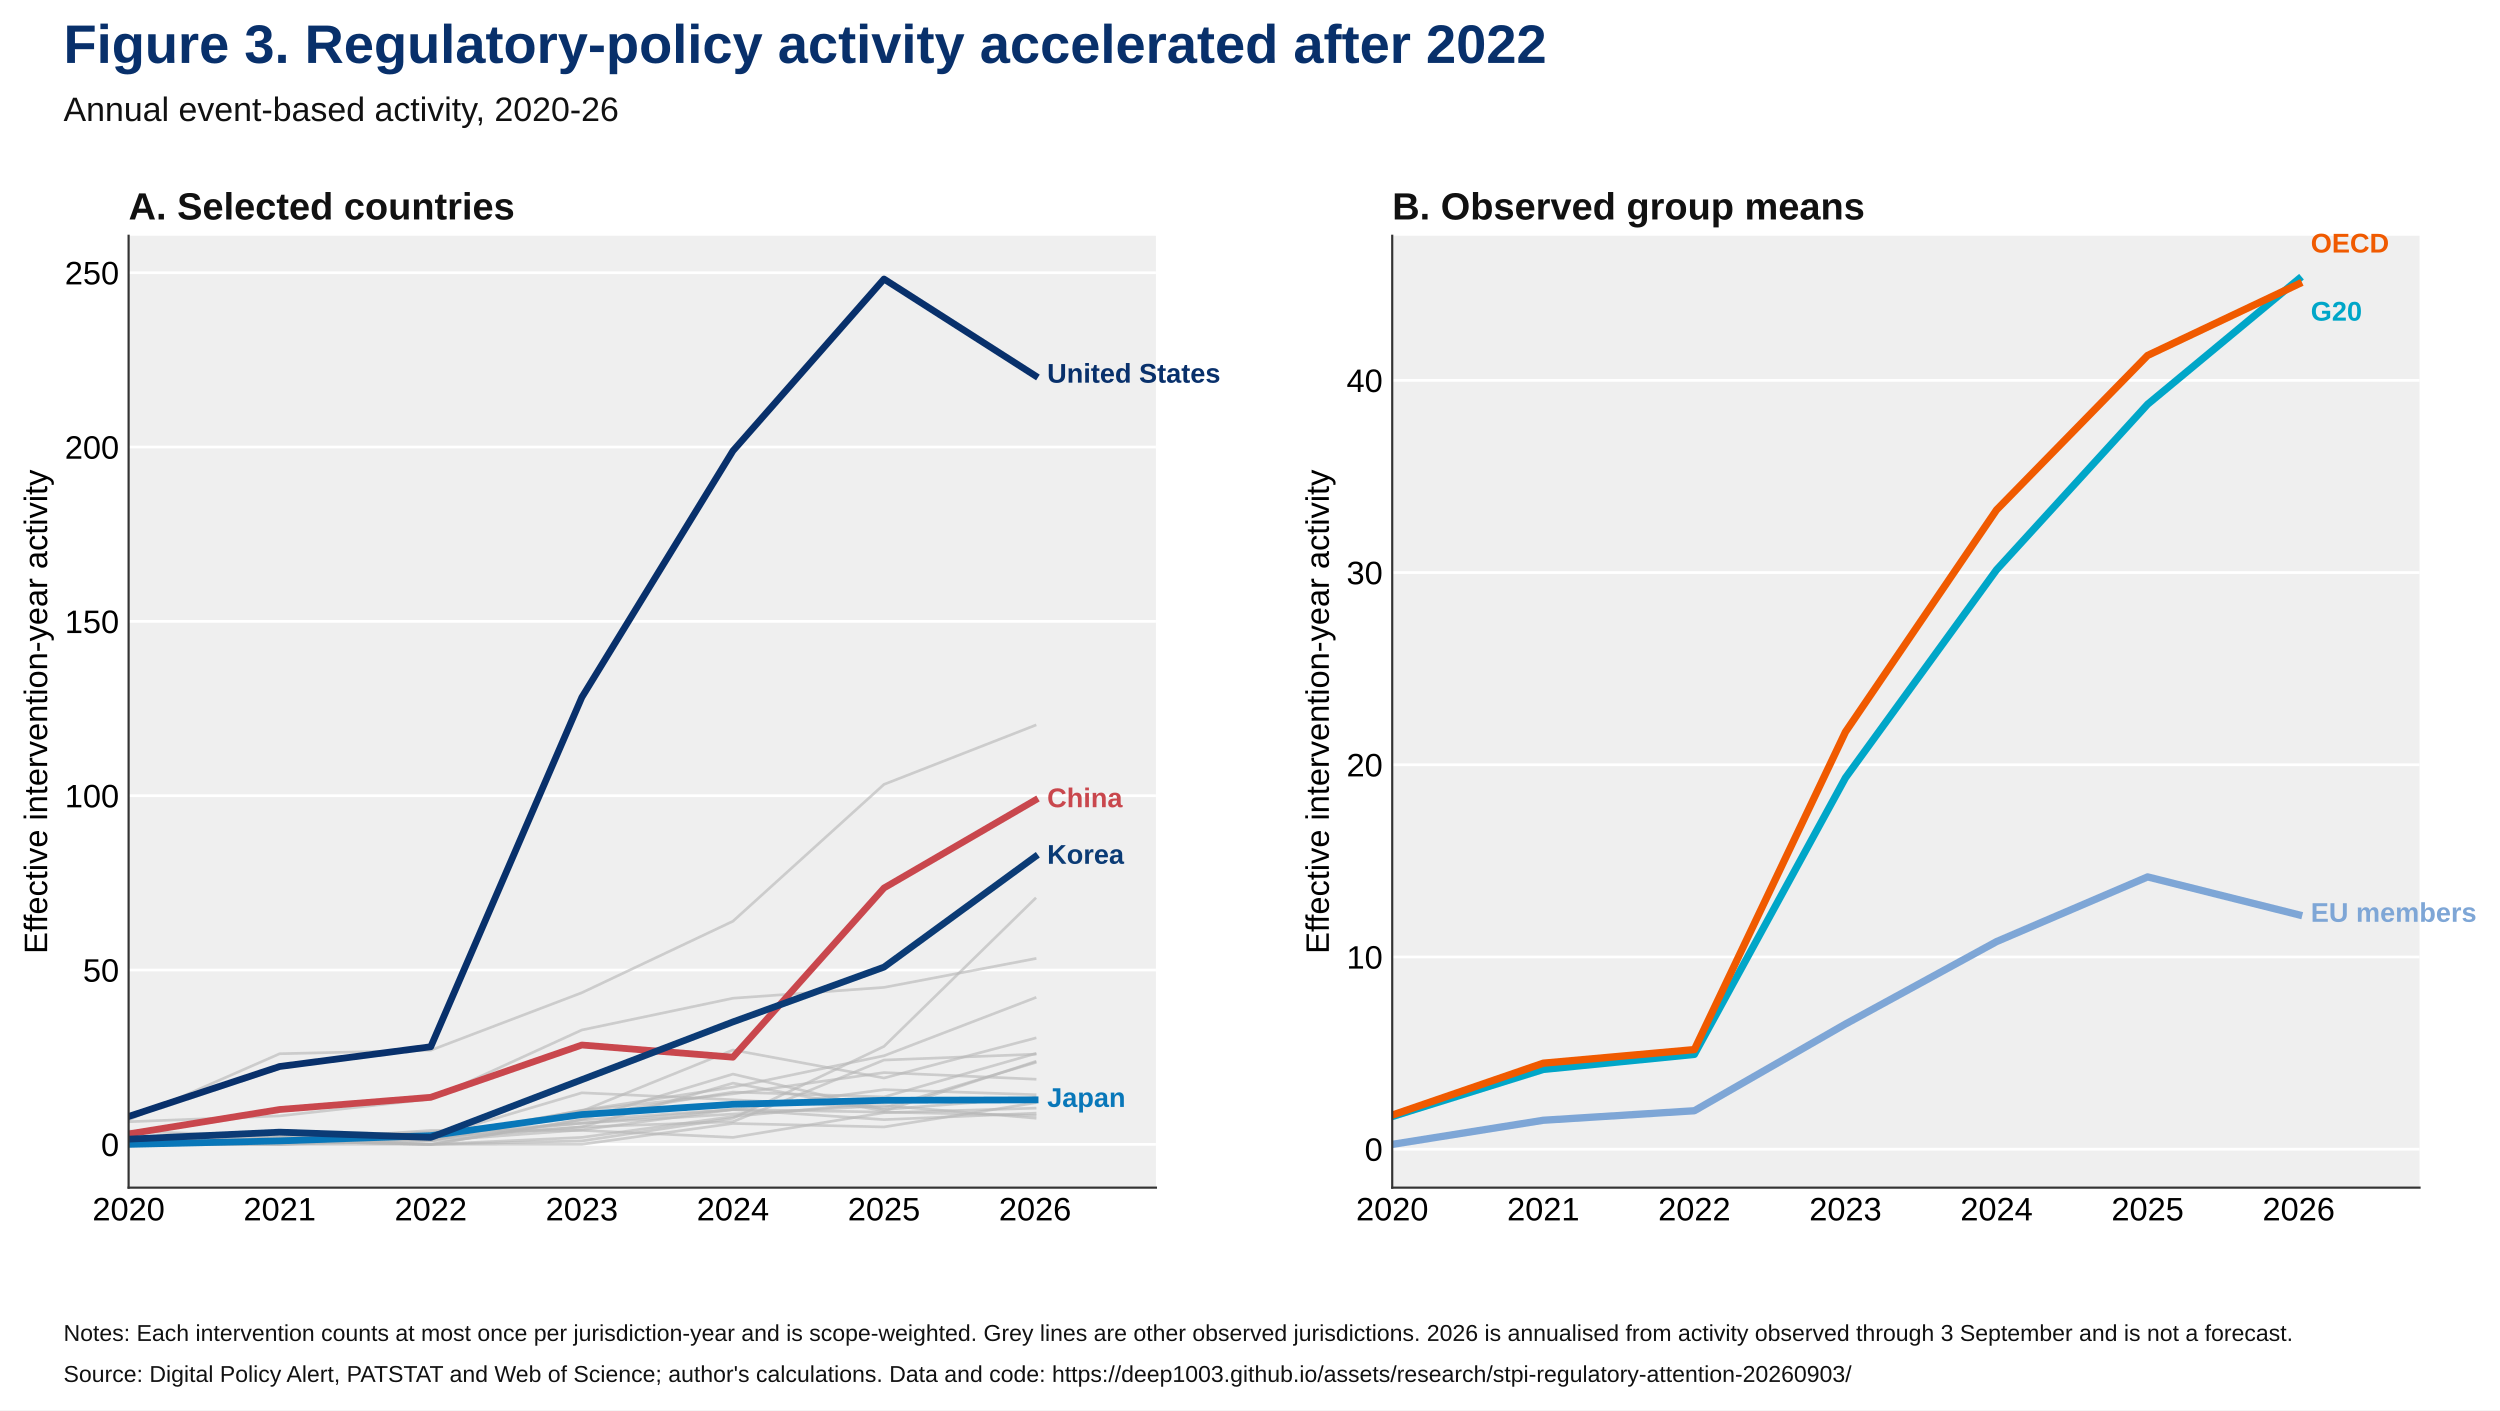
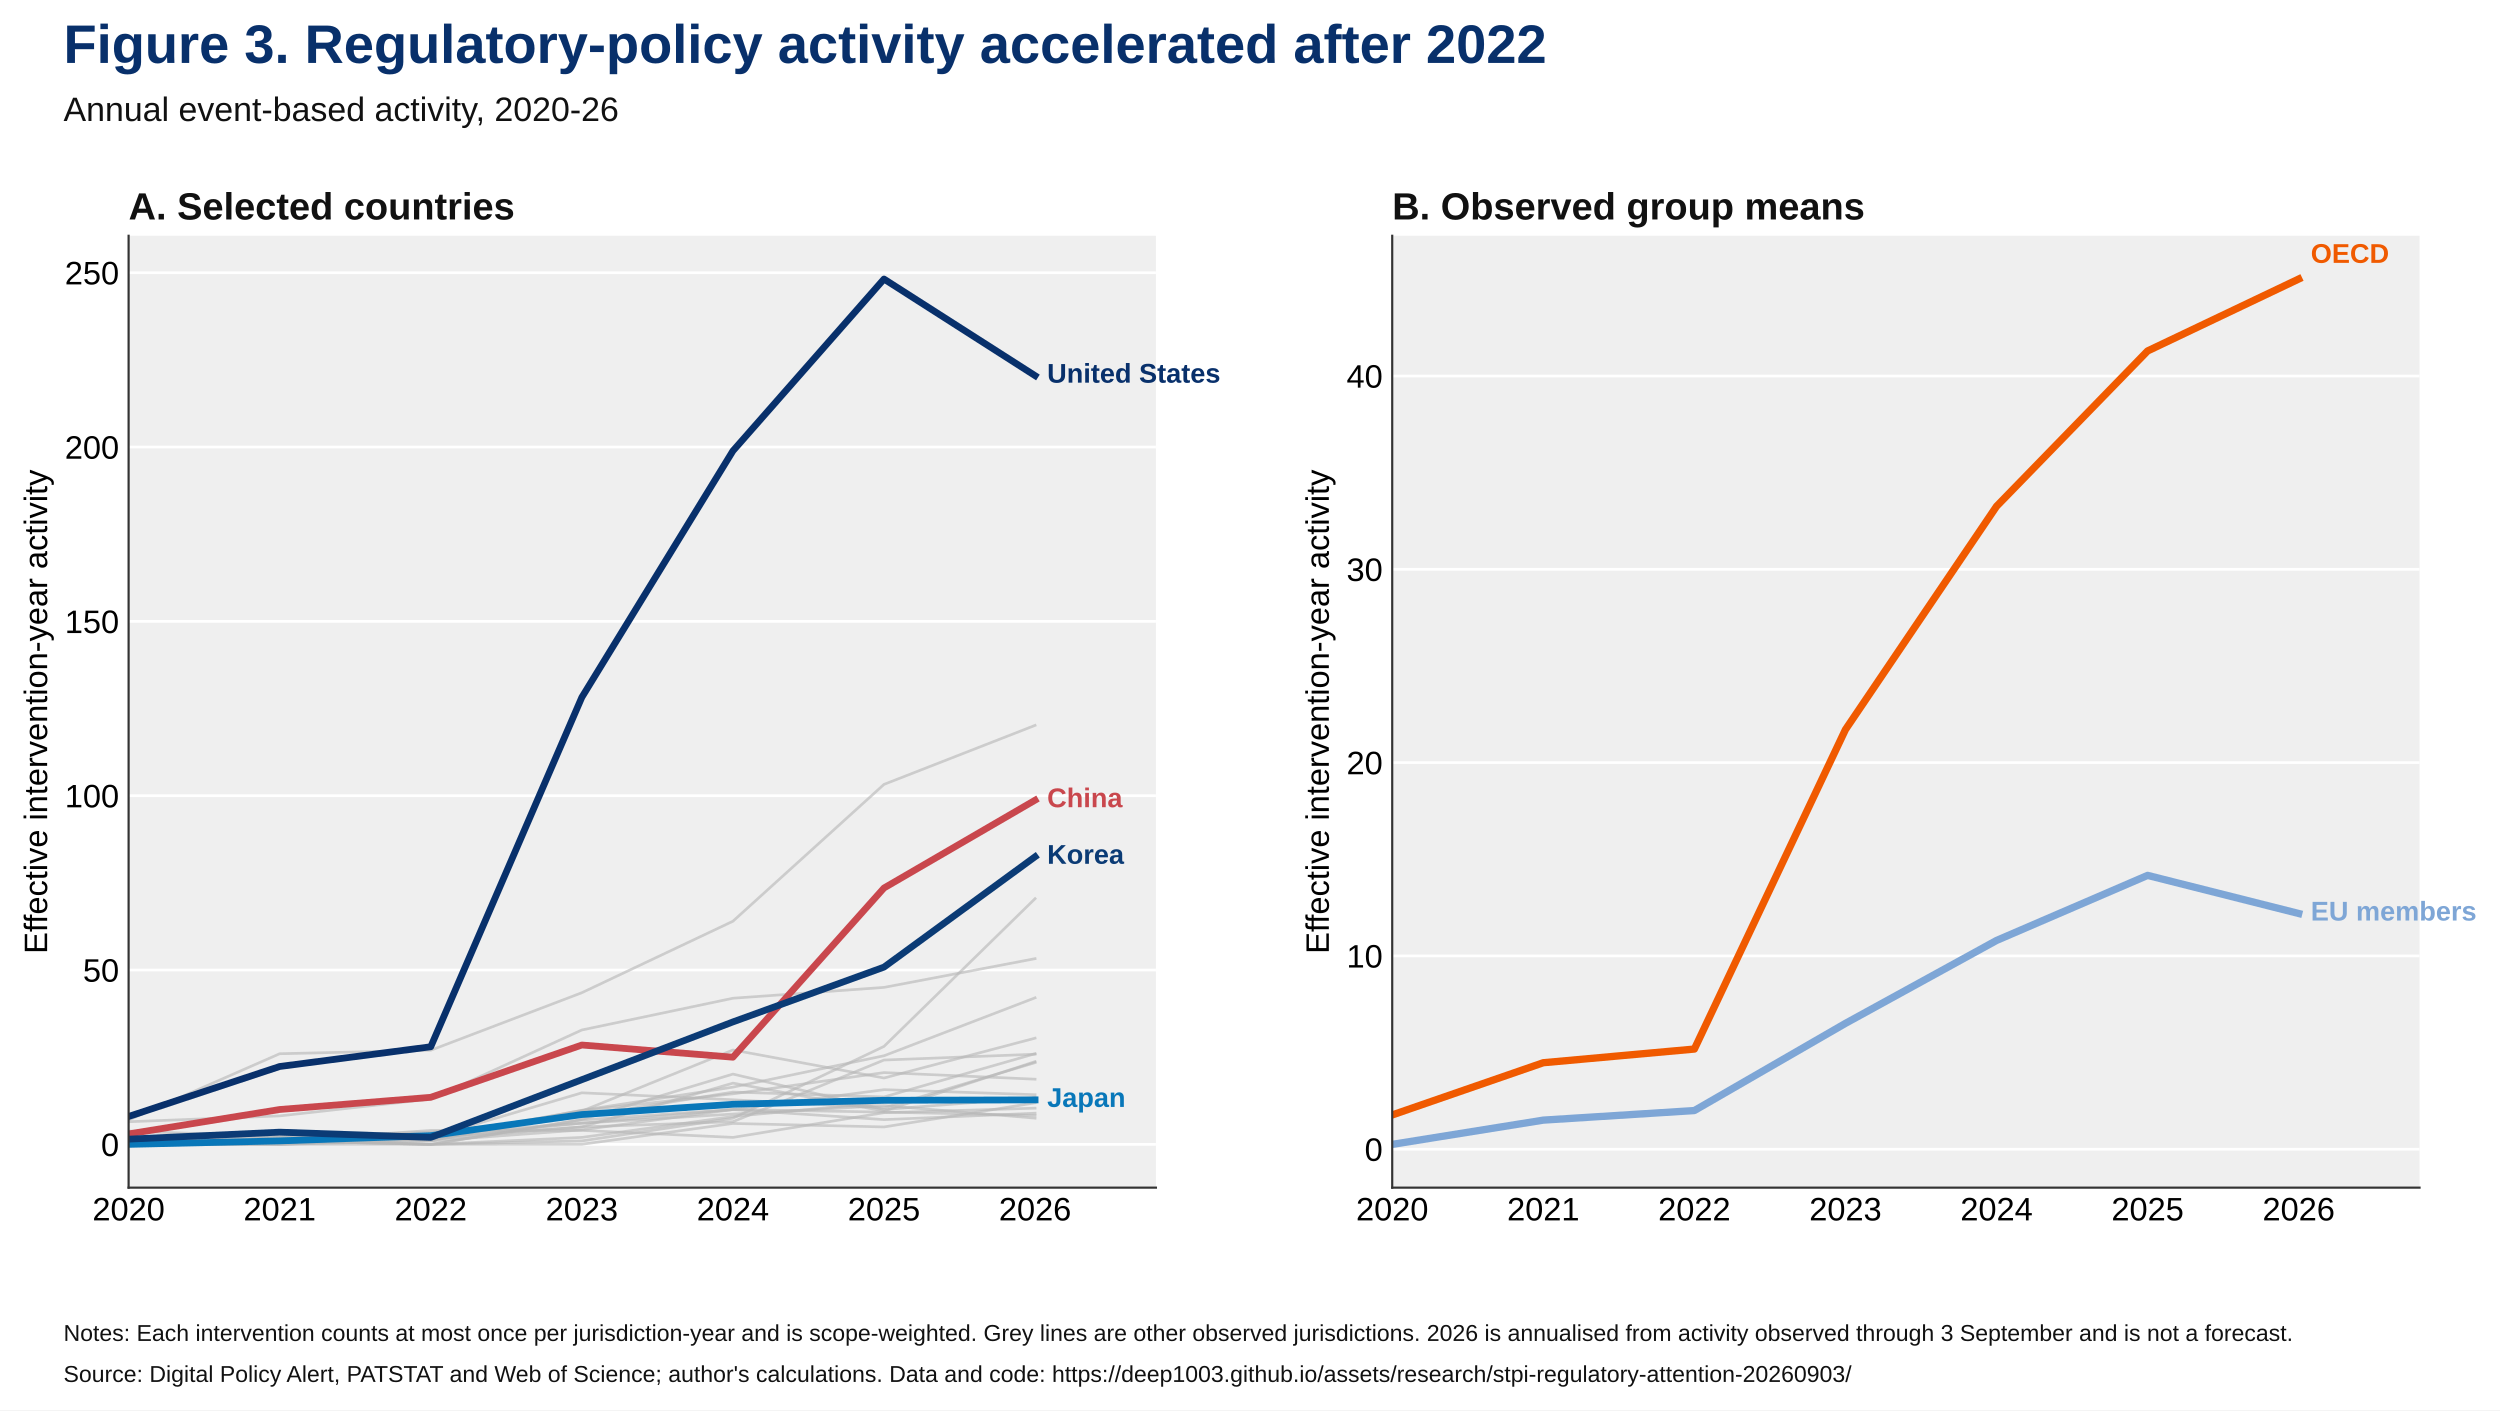
<svg xmlns="http://www.w3.org/2000/svg" width="921.866pt" height="520.02pt" viewBox="0 0 921.866 520.02" version="1.1">
  <defs>
    <style type="text/css">*{stroke-linejoin: round; stroke-linecap: butt}</style>
  </defs>
  <g id="figure_1">
    <g id="patch_1">
      <path d="M 0 520.02 L 921.866 520.02 L 921.866 0 L 0 0 z " style="fill: #ffffff" />
    </g>
    <g id="axes_1">
      <g id="patch_2">
        <path d="M 47.421 437.94 L 426.245 437.94 L 426.245 86.94 L 47.421 86.94 z " style="fill: #efefef" />
      </g>
      <g id="matplotlib.axis_1">
        <g id="xtick_1">
          <g id="line2d_1" />
          <g id="text_1">
            <text style="font-size: 12px; font-family: 'Arial'; text-anchor: middle" x="47.421" y="450.029" transform="rotate(-0 47.42063 450.0294)">2020</text>
          </g>
        </g>
        <g id="xtick_2">
          <g id="line2d_2" />
          <g id="text_2">
            <text style="font-size: 12px; font-family: 'Arial'; text-anchor: middle" x="103.13" y="450.029" transform="rotate(-0 103.1301 450.0294)">2021</text>
          </g>
        </g>
        <g id="xtick_3">
          <g id="line2d_3" />
          <g id="text_3">
            <text style="font-size: 12px; font-family: 'Arial'; text-anchor: middle" x="158.84" y="450.029" transform="rotate(-0 158.8396 450.0294)">2022</text>
          </g>
        </g>
        <g id="xtick_4">
          <g id="line2d_4" />
          <g id="text_4">
            <text style="font-size: 12px; font-family: 'Arial'; text-anchor: middle" x="214.549" y="450.029" transform="rotate(-0 214.5491 450.0294)">2023</text>
          </g>
        </g>
        <g id="xtick_5">
          <g id="line2d_5" />
          <g id="text_5">
            <text style="font-size: 12px; font-family: 'Arial'; text-anchor: middle" x="270.259" y="450.029" transform="rotate(-0 270.2586 450.0294)">2024</text>
          </g>
        </g>
        <g id="xtick_6">
          <g id="line2d_6" />
          <g id="text_6">
            <text style="font-size: 12px; font-family: 'Arial'; text-anchor: middle" x="325.968" y="450.029" transform="rotate(-0 325.9681 450.0294)">2025</text>
          </g>
        </g>
        <g id="xtick_7">
          <g id="line2d_7" />
          <g id="text_7">
            <text style="font-size: 12px; font-family: 'Arial'; text-anchor: middle" x="381.678" y="450.029" transform="rotate(-0 381.6776 450.0294)">2026</text>
          </g>
        </g>
      </g>
      <g id="matplotlib.axis_2">
        <g id="ytick_1">
          <g id="line2d_8">
-             <path d="M 47.421 421.985 L 426.245 421.985 " clip-path="url(#p7516ba176b)" style="fill: none; stroke: #ffffff; stroke-linecap: square" />
+             <path d="M 47.421 421.985 L 426.245 421.985 " clip-path="url(#p606f037f35)" style="fill: none; stroke: #ffffff; stroke-linecap: square" />
          </g>
          <g id="line2d_9" />
          <g id="text_8">
            <text style="font-size: 12px; font-family: 'Arial'; text-anchor: end" x="43.921" y="426.28" transform="rotate(-0 43.92063 426.2801)">0</text>
          </g>
        </g>
        <g id="ytick_2">
          <g id="line2d_10">
-             <path d="M 47.421 357.701 L 426.245 357.701 " clip-path="url(#p7516ba176b)" style="fill: none; stroke: #ffffff; stroke-linecap: square" />
+             <path d="M 47.421 357.701 L 426.245 357.701 " clip-path="url(#p606f037f35)" style="fill: none; stroke: #ffffff; stroke-linecap: square" />
          </g>
          <g id="line2d_11" />
          <g id="text_9">
            <text style="font-size: 12px; font-family: 'Arial'; text-anchor: end" x="43.921" y="361.996" transform="rotate(-0 43.92063 361.9962)">50</text>
          </g>
        </g>
        <g id="ytick_3">
          <g id="line2d_12">
-             <path d="M 47.421 293.418 L 426.245 293.418 " clip-path="url(#p7516ba176b)" style="fill: none; stroke: #ffffff; stroke-linecap: square" />
+             <path d="M 47.421 293.418 L 426.245 293.418 " clip-path="url(#p606f037f35)" style="fill: none; stroke: #ffffff; stroke-linecap: square" />
          </g>
          <g id="line2d_13" />
          <g id="text_10">
            <text style="font-size: 12px; font-family: 'Arial'; text-anchor: end" x="43.921" y="297.712" transform="rotate(-0 43.92063 297.7122)">100</text>
          </g>
        </g>
        <g id="ytick_4">
          <g id="line2d_14">
-             <path d="M 47.421 229.134 L 426.245 229.134 " clip-path="url(#p7516ba176b)" style="fill: none; stroke: #ffffff; stroke-linecap: square" />
+             <path d="M 47.421 229.134 L 426.245 229.134 " clip-path="url(#p606f037f35)" style="fill: none; stroke: #ffffff; stroke-linecap: square" />
          </g>
          <g id="line2d_15" />
          <g id="text_11">
            <text style="font-size: 12px; font-family: 'Arial'; text-anchor: end" x="43.921" y="233.428" transform="rotate(-0 43.92063 233.4282)">150</text>
          </g>
        </g>
        <g id="ytick_5">
          <g id="line2d_16">
-             <path d="M 47.421 164.85 L 426.245 164.85 " clip-path="url(#p7516ba176b)" style="fill: none; stroke: #ffffff; stroke-linecap: square" />
+             <path d="M 47.421 164.85 L 426.245 164.85 " clip-path="url(#p606f037f35)" style="fill: none; stroke: #ffffff; stroke-linecap: square" />
          </g>
          <g id="line2d_17" />
          <g id="text_12">
            <text style="font-size: 12px; font-family: 'Arial'; text-anchor: end" x="43.921" y="169.144" transform="rotate(-0 43.92063 169.1442)">200</text>
          </g>
        </g>
        <g id="ytick_6">
          <g id="line2d_18">
-             <path d="M 47.421 100.566 L 426.245 100.566 " clip-path="url(#p7516ba176b)" style="fill: none; stroke: #ffffff; stroke-linecap: square" />
+             <path d="M 47.421 100.566 L 426.245 100.566 " clip-path="url(#p606f037f35)" style="fill: none; stroke: #ffffff; stroke-linecap: square" />
          </g>
          <g id="line2d_19" />
          <g id="text_13">
            <text style="font-size: 12px; font-family: 'Arial'; text-anchor: end" x="43.921" y="104.86" transform="rotate(-0 43.92063 104.8603)">250</text>
          </g>
        </g>
        <g id="text_14">
          <text style="font-size: 12px; font-family: 'Arial'; text-anchor: middle" x="17.376" y="262.44" transform="rotate(-90 17.37562 262.44)">Effective intervention-year activity</text>
        </g>
      </g>
      <g id="line2d_20">
-         <path d="M 47.421 421.985 L 103.13 421.979 L 158.84 421.985 L 214.549 412.808 L 270.259 396.063 L 325.968 409.129 L 381.678 404.761 " clip-path="url(#p7516ba176b)" style="fill: none; stroke: #b7b7b7; stroke-opacity: 0.62; stroke-linecap: square" />
+         <path d="M 47.421 421.985 L 103.13 421.979 L 158.84 421.985 L 214.549 412.808 L 270.259 396.063 L 325.968 409.129 L 381.678 404.761 " clip-path="url(#p606f037f35)" style="fill: none; stroke: #b7b7b7; stroke-opacity: 0.62; stroke-linecap: square" />
      </g>
      <g id="line2d_21">
-         <path d="M 47.421 421.343 L 103.13 417.479 L 158.84 420.057 L 214.549 409.4 L 270.259 400.88 L 325.968 389.308 L 381.678 367.935 " clip-path="url(#p7516ba176b)" style="fill: none; stroke: #b7b7b7; stroke-opacity: 0.62; stroke-linecap: square" />
+         <path d="M 47.421 421.343 L 103.13 417.479 L 158.84 420.057 L 214.549 409.4 L 270.259 400.88 L 325.968 389.308 L 381.678 367.935 " clip-path="url(#p606f037f35)" style="fill: none; stroke: #b7b7b7; stroke-opacity: 0.62; stroke-linecap: square" />
      </g>
      <g id="line2d_22">
-         <path d="M 47.421 420.7 L 103.13 418.122 L 158.84 420.7 L 214.549 409.71 L 270.259 387.18 L 325.968 397.513 L 381.678 382.814 " clip-path="url(#p7516ba176b)" style="fill: none; stroke: #b7b7b7; stroke-opacity: 0.62; stroke-linecap: square" />
+         <path d="M 47.421 420.7 L 103.13 418.122 L 158.84 420.7 L 214.549 409.71 L 270.259 387.18 L 325.968 397.513 L 381.678 382.814 " clip-path="url(#p606f037f35)" style="fill: none; stroke: #b7b7b7; stroke-opacity: 0.62; stroke-linecap: square" />
      </g>
      <g id="line2d_23">
-         <path d="M 47.421 419.414 L 103.13 418.551 L 158.84 419.414 L 214.549 402.971 L 270.259 405.54 L 325.968 408.508 L 381.678 391.836 " clip-path="url(#p7516ba176b)" style="fill: none; stroke: #b7b7b7; stroke-opacity: 0.62; stroke-linecap: square" />
+         <path d="M 47.421 419.414 L 103.13 418.551 L 158.84 419.414 L 214.549 402.971 L 270.259 405.54 L 325.968 408.508 L 381.678 391.836 " clip-path="url(#p606f037f35)" style="fill: none; stroke: #b7b7b7; stroke-opacity: 0.62; stroke-linecap: square" />
      </g>
      <g id="line2d_24">
-         <path d="M 47.421 418.128 L 103.13 409.122 L 158.84 404.629 L 214.549 385.344 L 270.259 389.843 L 325.968 327.444 L 381.678 295.063 " clip-path="url(#p7516ba176b)" style="fill: none; stroke: #b7b7b7; stroke-opacity: 0.62; stroke-linecap: square" />
+         <path d="M 47.421 418.128 L 103.13 409.122 L 158.84 404.629 L 214.549 385.344 L 270.259 389.843 L 325.968 327.444 L 381.678 295.063 " clip-path="url(#p606f037f35)" style="fill: none; stroke: #b7b7b7; stroke-opacity: 0.62; stroke-linecap: square" />
      </g>
      <g id="line2d_25">
-         <path d="M 47.421 421.985 L 103.13 418.122 L 158.84 419.414 L 214.549 409.488 L 270.259 403.343 L 325.968 395.513 L 381.678 397.948 " clip-path="url(#p7516ba176b)" style="fill: none; stroke: #b7b7b7; stroke-opacity: 0.62; stroke-linecap: square" />
+         <path d="M 47.421 421.985 L 103.13 418.122 L 158.84 419.414 L 214.549 409.488 L 270.259 403.343 L 325.968 395.513 L 381.678 397.948 " clip-path="url(#p606f037f35)" style="fill: none; stroke: #b7b7b7; stroke-opacity: 0.62; stroke-linecap: square" />
      </g>
      <g id="line2d_26">
-         <path d="M 47.421 412.986 L 103.13 388.558 L 158.84 387.272 L 214.549 366.058 L 270.259 339.702 L 325.968 289.239 L 381.678 267.469 " clip-path="url(#p7516ba176b)" style="fill: none; stroke: #b7b7b7; stroke-opacity: 0.62; stroke-linecap: square" />
+         <path d="M 47.421 412.986 L 103.13 388.558 L 158.84 387.272 L 214.549 366.058 L 270.259 339.702 L 325.968 289.239 L 381.678 267.469 " clip-path="url(#p606f037f35)" style="fill: none; stroke: #b7b7b7; stroke-opacity: 0.62; stroke-linecap: square" />
      </g>
      <g id="line2d_27">
-         <path d="M 47.421 421.985 L 103.13 420.693 L 158.84 418.128 L 214.549 414.171 L 270.259 410.805 L 325.968 407.684 L 381.678 412.311 " clip-path="url(#p7516ba176b)" style="fill: none; stroke: #b7b7b7; stroke-opacity: 0.62; stroke-linecap: square" />
+         <path d="M 47.421 421.985 L 103.13 420.693 L 158.84 418.128 L 214.549 414.171 L 270.259 410.805 L 325.968 407.684 L 381.678 412.311 " clip-path="url(#p606f037f35)" style="fill: none; stroke: #b7b7b7; stroke-opacity: 0.62; stroke-linecap: square" />
      </g>
      <g id="line2d_28">
-         <path d="M 47.421 413.629 L 103.13 411.479 L 158.84 405.272 L 214.549 379.8 L 270.259 368.095 L 325.968 364.099 L 381.678 353.502 " clip-path="url(#p7516ba176b)" style="fill: none; stroke: #b7b7b7; stroke-opacity: 0.62; stroke-linecap: square" />
+         <path d="M 47.421 413.629 L 103.13 411.479 L 158.84 405.272 L 214.549 379.8 L 270.259 368.095 L 325.968 364.099 L 381.678 353.502 " clip-path="url(#p606f037f35)" style="fill: none; stroke: #b7b7b7; stroke-opacity: 0.62; stroke-linecap: square" />
      </g>
      <g id="line2d_29">
-         <path d="M 47.421 421.985 L 103.13 421.979 L 158.84 419.414 L 214.549 415.557 L 270.259 413.629 L 325.968 390.884 L 381.678 388.728 " clip-path="url(#p7516ba176b)" style="fill: none; stroke: #b7b7b7; stroke-opacity: 0.62; stroke-linecap: square" />
+         <path d="M 47.421 421.985 L 103.13 421.979 L 158.84 419.414 L 214.549 415.557 L 270.259 413.629 L 325.968 390.884 L 381.678 388.728 " clip-path="url(#p606f037f35)" style="fill: none; stroke: #b7b7b7; stroke-opacity: 0.62; stroke-linecap: square" />
      </g>
      <g id="line2d_30">
-         <path d="M 47.421 420.7 L 103.13 419.408 L 158.84 419.414 L 214.549 414.171 L 270.259 409.129 L 325.968 401.809 L 381.678 403.671 " clip-path="url(#p7516ba176b)" style="fill: none; stroke: #b7b7b7; stroke-opacity: 0.62; stroke-linecap: square" />
+         <path d="M 47.421 420.7 L 103.13 419.408 L 158.84 419.414 L 214.549 414.171 L 270.259 409.129 L 325.968 401.809 L 381.678 403.671 " clip-path="url(#p606f037f35)" style="fill: none; stroke: #b7b7b7; stroke-opacity: 0.62; stroke-linecap: square" />
      </g>
      <g id="line2d_31">
-         <path d="M 47.421 421.985 L 103.13 420.693 L 158.84 418.771 L 214.549 410.986 L 270.259 407.2 L 325.968 405.731 L 381.678 405.578 " clip-path="url(#p7516ba176b)" style="fill: none; stroke: #b7b7b7; stroke-opacity: 0.62; stroke-linecap: square" />
+         <path d="M 47.421 421.985 L 103.13 420.693 L 158.84 418.771 L 214.549 410.986 L 270.259 407.2 L 325.968 405.731 L 381.678 405.578 " clip-path="url(#p606f037f35)" style="fill: none; stroke: #b7b7b7; stroke-opacity: 0.62; stroke-linecap: square" />
      </g>
      <g id="line2d_32">
-         <path d="M 47.421 420.057 L 103.13 417.479 L 158.84 419.414 L 214.549 398.129 L 270.259 376.826 L 325.968 356.62 L 381.678 315.921 " clip-path="url(#p7516ba176b)" style="fill: none; stroke: #b7b7b7; stroke-opacity: 0.62; stroke-linecap: square" />
+         <path d="M 47.421 420.057 L 103.13 417.479 L 158.84 419.414 L 214.549 398.129 L 270.259 376.826 L 325.968 356.62 L 381.678 315.921 " clip-path="url(#p606f037f35)" style="fill: none; stroke: #b7b7b7; stroke-opacity: 0.62; stroke-linecap: square" />
      </g>
      <g id="line2d_33">
-         <path d="M 47.421 421.985 L 103.13 421.979 L 158.84 420.7 L 214.549 416.63 L 270.259 409.129 L 325.968 410.084 L 381.678 411.301 " clip-path="url(#p7516ba176b)" style="fill: none; stroke: #b7b7b7; stroke-opacity: 0.62; stroke-linecap: square" />
+         <path d="M 47.421 421.985 L 103.13 421.979 L 158.84 420.7 L 214.549 416.63 L 270.259 409.129 L 325.968 410.084 L 381.678 411.301 " clip-path="url(#p606f037f35)" style="fill: none; stroke: #b7b7b7; stroke-opacity: 0.62; stroke-linecap: square" />
      </g>
      <g id="line2d_34">
-         <path d="M 47.421 421.985 L 103.13 420.693 L 158.84 421.985 L 214.549 412.986 L 270.259 409.129 L 325.968 412.857 L 381.678 410.484 " clip-path="url(#p7516ba176b)" style="fill: none; stroke: #b7b7b7; stroke-opacity: 0.62; stroke-linecap: square" />
+         <path d="M 47.421 421.985 L 103.13 420.693 L 158.84 421.985 L 214.549 412.986 L 270.259 409.129 L 325.968 412.857 L 381.678 410.484 " clip-path="url(#p606f037f35)" style="fill: none; stroke: #b7b7b7; stroke-opacity: 0.62; stroke-linecap: square" />
      </g>
      <g id="line2d_35">
-         <path d="M 47.421 419.414 L 103.13 421.979 L 158.84 420.057 L 214.549 415.557 L 270.259 399.4 L 325.968 409.691 L 381.678 391.464 " clip-path="url(#p7516ba176b)" style="fill: none; stroke: #b7b7b7; stroke-opacity: 0.62; stroke-linecap: square" />
+         <path d="M 47.421 419.414 L 103.13 421.979 L 158.84 420.057 L 214.549 415.557 L 270.259 399.4 L 325.968 409.691 L 381.678 391.464 " clip-path="url(#p606f037f35)" style="fill: none; stroke: #b7b7b7; stroke-opacity: 0.62; stroke-linecap: square" />
      </g>
      <g id="line2d_36">
-         <path d="M 47.421 417.057 L 103.13 419.193 L 158.84 417.486 L 214.549 411.629 L 270.259 402.7 L 325.968 404.5 L 381.678 388.546 " clip-path="url(#p7516ba176b)" style="fill: none; stroke: #b7b7b7; stroke-opacity: 0.62; stroke-linecap: square" />
+         <path d="M 47.421 417.057 L 103.13 419.193 L 158.84 417.486 L 214.549 411.629 L 270.259 402.7 L 325.968 404.5 L 381.678 388.546 " clip-path="url(#p606f037f35)" style="fill: none; stroke: #b7b7b7; stroke-opacity: 0.62; stroke-linecap: square" />
      </g>
      <g id="line2d_37">
-         <path d="M 47.421 421.985 L 103.13 420.693 L 158.84 416.843 L 214.549 416.843 L 270.259 419.414 L 325.968 410.286 L 381.678 408.632 " clip-path="url(#p7516ba176b)" style="fill: none; stroke: #b7b7b7; stroke-opacity: 0.62; stroke-linecap: square" />
+         <path d="M 47.421 421.985 L 103.13 420.693 L 158.84 416.843 L 214.549 416.843 L 270.259 419.414 L 325.968 410.286 L 381.678 408.632 " clip-path="url(#p606f037f35)" style="fill: none; stroke: #b7b7b7; stroke-opacity: 0.62; stroke-linecap: square" />
      </g>
      <g id="line2d_38">
-         <path d="M 47.421 421.985 L 103.13 419.408 L 158.84 421.985 L 214.549 421.957 L 270.259 414.271 L 325.968 415.557 L 381.678 406.668 " clip-path="url(#p7516ba176b)" style="fill: none; stroke: #b7b7b7; stroke-opacity: 0.62; stroke-linecap: square" />
+         <path d="M 47.421 421.985 L 103.13 419.408 L 158.84 421.985 L 214.549 421.957 L 270.259 414.271 L 325.968 415.557 L 381.678 406.668 " clip-path="url(#p606f037f35)" style="fill: none; stroke: #b7b7b7; stroke-opacity: 0.62; stroke-linecap: square" />
      </g>
      <g id="line2d_39">
-         <path d="M 47.421 420.7 L 103.13 420.7 L 158.84 421.985 L 214.549 419.414 L 270.259 411.7 L 325.968 406.506 L 381.678 404.817 " clip-path="url(#p7516ba176b)" style="fill: none; stroke: #b7b7b7; stroke-opacity: 0.62; stroke-linecap: square" />
+         <path d="M 47.421 420.7 L 103.13 420.7 L 158.84 421.985 L 214.549 419.414 L 270.259 411.7 L 325.968 406.506 L 381.678 404.817 " clip-path="url(#p606f037f35)" style="fill: none; stroke: #b7b7b7; stroke-opacity: 0.62; stroke-linecap: square" />
      </g>
      <g id="line2d_40">
-         <path d="M 47.421 411.7 L 103.13 393.266 L 158.84 385.986 L 214.549 257.135 L 270.259 166.264 L 325.968 102.895 L 381.678 138.522 " clip-path="url(#p7516ba176b)" style="fill: none; stroke: #b7b7b7; stroke-opacity: 0.62; stroke-linecap: square" />
+         <path d="M 47.421 411.7 L 103.13 393.266 L 158.84 385.986 L 214.549 257.135 L 270.259 166.264 L 325.968 102.895 L 381.678 138.522 " clip-path="url(#p606f037f35)" style="fill: none; stroke: #b7b7b7; stroke-opacity: 0.62; stroke-linecap: square" />
      </g>
      <g id="line2d_41">
-         <path d="M 47.421 421.985 L 103.13 420.693 L 158.84 421.985 L 214.549 420.7 L 270.259 412.343 L 325.968 385.858 L 381.678 331.374 " clip-path="url(#p7516ba176b)" style="fill: none; stroke: #b7b7b7; stroke-opacity: 0.62; stroke-linecap: square" />
+         <path d="M 47.421 421.985 L 103.13 420.693 L 158.84 421.985 L 214.549 420.7 L 270.259 412.343 L 325.968 385.858 L 381.678 331.374 " clip-path="url(#p606f037f35)" style="fill: none; stroke: #b7b7b7; stroke-opacity: 0.62; stroke-linecap: square" />
      </g>
      <g id="line2d_42">
-         <path d="M 47.421 411.7 L 103.13 393.266 L 158.84 385.986 L 214.549 257.135 L 270.259 166.264 L 325.968 102.895 L 381.678 138.522 " clip-path="url(#p7516ba176b)" style="fill: none; stroke: #08306b; stroke-width: 2.5; stroke-linecap: square" />
+         <path d="M 47.421 411.7 L 103.13 393.266 L 158.84 385.986 L 214.549 257.135 L 270.259 166.264 L 325.968 102.895 L 381.678 138.522 " clip-path="url(#p606f037f35)" style="fill: none; stroke: #08306b; stroke-width: 2.5; stroke-linecap: square" />
      </g>
      <g id="line2d_43">
-         <path d="M 47.421 418.128 L 103.13 409.122 L 158.84 404.629 L 214.549 385.344 L 270.259 389.843 L 325.968 327.444 L 381.678 295.063 " clip-path="url(#p7516ba176b)" style="fill: none; stroke: #c9474d; stroke-width: 2.5; stroke-linecap: square" />
+         <path d="M 47.421 418.128 L 103.13 409.122 L 158.84 404.629 L 214.549 385.344 L 270.259 389.843 L 325.968 327.444 L 381.678 295.063 " clip-path="url(#p606f037f35)" style="fill: none; stroke: #c9474d; stroke-width: 2.5; stroke-linecap: square" />
      </g>
      <g id="line2d_44">
-         <path d="M 47.421 421.985 L 103.13 420.693 L 158.84 418.771 L 214.549 410.986 L 270.259 407.2 L 325.968 405.731 L 381.678 405.578 " clip-path="url(#p7516ba176b)" style="fill: none; stroke: #0877b9; stroke-width: 2.5; stroke-linecap: square" />
+         <path d="M 47.421 421.985 L 103.13 420.693 L 158.84 418.771 L 214.549 410.986 L 270.259 407.2 L 325.968 405.731 L 381.678 405.578 " clip-path="url(#p606f037f35)" style="fill: none; stroke: #0877b9; stroke-width: 2.5; stroke-linecap: square" />
      </g>
      <g id="line2d_45">
-         <path d="M 47.421 420.057 L 103.13 417.479 L 158.84 419.414 L 214.549 398.129 L 270.259 376.826 L 325.968 356.62 L 381.678 315.921 " clip-path="url(#p7516ba176b)" style="fill: none; stroke: #0b3b75; stroke-width: 2.5; stroke-linecap: square" />
+         <path d="M 47.421 420.057 L 103.13 417.479 L 158.84 419.414 L 214.549 398.129 L 270.259 376.826 L 325.968 356.62 L 381.678 315.921 " clip-path="url(#p606f037f35)" style="fill: none; stroke: #0b3b75; stroke-width: 2.5; stroke-linecap: square" />
      </g>
      <g id="patch_3">
        <path d="M 47.421 437.94 L 47.421 86.94 " style="fill: none; stroke: #333333; stroke-width: 0.8; stroke-linejoin: miter; stroke-linecap: square" />
      </g>
      <g id="patch_4">
        <path d="M 47.421 437.94 L 426.245 437.94 " style="fill: none; stroke: #333333; stroke-width: 0.8; stroke-linejoin: miter; stroke-linecap: square" />
      </g>
      <g id="text_15">
        <text style="font-weight: 700; font-size: 10px; font-family: 'Arial'; text-anchor: start; fill: #08306b" x="386.134" y="141.114" transform="rotate(-0 386.1344 141.1137)">United States</text>
      </g>
      <g id="text_16">
        <text style="font-weight: 700; font-size: 10px; font-family: 'Arial'; text-anchor: start; fill: #c9474d" x="386.134" y="297.656" transform="rotate(-0 386.1344 297.6555)">China</text>
      </g>
      <g id="text_17">
        <text style="font-weight: 700; font-size: 10px; font-family: 'Arial'; text-anchor: start; fill: #0877b9" x="386.134" y="408.171" transform="rotate(-0 386.1344 408.1706)">Japan</text>
      </g>
      <g id="text_18">
        <text style="font-weight: 700; font-size: 10px; font-family: 'Arial'; text-anchor: start; fill: #0b3b75" x="386.134" y="318.513" transform="rotate(-0 386.1344 318.5127)">Korea</text>
      </g>
      <g id="text_19">
        <text style="font-weight: 700; font-size: 14px; font-family: 'Arial'; text-anchor: start; fill: #111111" x="47.421" y="80.94" transform="rotate(-0 47.42063 80.94)">A. Selected countries</text>
      </g>
    </g>
    <g id="axes_2">
      <g id="patch_5">
        <path d="M 513.375 437.94 L 892.2 437.94 L 892.2 86.94 L 513.375 86.94 z " style="fill: #efefef" />
      </g>
      <g id="matplotlib.axis_3">
        <g id="xtick_8">
          <g id="line2d_46" />
          <g id="text_20">
            <text style="font-size: 12px; font-family: 'Arial'; text-anchor: middle" x="513.375" y="450.029" transform="rotate(-0 513.3749 450.0294)">2020</text>
          </g>
        </g>
        <g id="xtick_9">
          <g id="line2d_47" />
          <g id="text_21">
            <text style="font-size: 12px; font-family: 'Arial'; text-anchor: middle" x="569.084" y="450.029" transform="rotate(-0 569.0844 450.0294)">2021</text>
          </g>
        </g>
        <g id="xtick_10">
          <g id="line2d_48" />
          <g id="text_22">
            <text style="font-size: 12px; font-family: 'Arial'; text-anchor: middle" x="624.794" y="450.029" transform="rotate(-0 624.7939 450.0294)">2022</text>
          </g>
        </g>
        <g id="xtick_11">
          <g id="line2d_49" />
          <g id="text_23">
            <text style="font-size: 12px; font-family: 'Arial'; text-anchor: middle" x="680.503" y="450.029" transform="rotate(-0 680.5034 450.0294)">2023</text>
          </g>
        </g>
        <g id="xtick_12">
          <g id="line2d_50" />
          <g id="text_24">
            <text style="font-size: 12px; font-family: 'Arial'; text-anchor: middle" x="736.213" y="450.029" transform="rotate(-0 736.2129 450.0294)">2024</text>
          </g>
        </g>
        <g id="xtick_13">
          <g id="line2d_51" />
          <g id="text_25">
            <text style="font-size: 12px; font-family: 'Arial'; text-anchor: middle" x="791.922" y="450.029" transform="rotate(-0 791.9224 450.0294)">2025</text>
          </g>
        </g>
        <g id="xtick_14">
          <g id="line2d_52" />
          <g id="text_26">
            <text style="font-size: 12px; font-family: 'Arial'; text-anchor: middle" x="847.632" y="450.029" transform="rotate(-0 847.6319 450.0294)">2026</text>
          </g>
        </g>
      </g>
      <g id="matplotlib.axis_4">
        <g id="ytick_7">
          <g id="line2d_53">
-             <path d="M 513.375 423.757 L 892.2 423.757 " clip-path="url(#p2c4409dbd6)" style="fill: none; stroke: #ffffff; stroke-linecap: square" />
+             <path d="M 513.375 423.767 L 892.2 423.767 " clip-path="url(#p7e6c16635f)" style="fill: none; stroke: #ffffff; stroke-linecap: square" />
          </g>
          <g id="line2d_54" />
          <g id="text_27">
-             <text style="font-size: 12px; font-family: 'Arial'; text-anchor: end" x="509.875" y="428.052" transform="rotate(-0 509.8749 428.052)">0</text>
+             <text style="font-size: 12px; font-family: 'Arial'; text-anchor: end" x="509.875" y="428.062" transform="rotate(-0 509.8749 428.0621)">0</text>
          </g>
        </g>
        <g id="ytick_8">
          <g id="line2d_55">
-             <path d="M 513.375 352.881 L 892.2 352.881 " clip-path="url(#p2c4409dbd6)" style="fill: none; stroke: #ffffff; stroke-linecap: square" />
+             <path d="M 513.375 352.489 L 892.2 352.489 " clip-path="url(#p7e6c16635f)" style="fill: none; stroke: #ffffff; stroke-linecap: square" />
          </g>
          <g id="line2d_56" />
          <g id="text_28">
-             <text style="font-size: 12px; font-family: 'Arial'; text-anchor: end" x="509.875" y="357.176" transform="rotate(-0 509.8749 357.1761)">10</text>
+             <text style="font-size: 12px; font-family: 'Arial'; text-anchor: end" x="509.875" y="356.783" transform="rotate(-0 509.8749 356.7834)">10</text>
          </g>
        </g>
        <g id="ytick_9">
          <g id="line2d_57">
-             <path d="M 513.375 282.005 L 892.2 282.005 " clip-path="url(#p2c4409dbd6)" style="fill: none; stroke: #ffffff; stroke-linecap: square" />
+             <path d="M 513.375 281.21 L 892.2 281.21 " clip-path="url(#p7e6c16635f)" style="fill: none; stroke: #ffffff; stroke-linecap: square" />
          </g>
          <g id="line2d_58" />
          <g id="text_29">
-             <text style="font-size: 12px; font-family: 'Arial'; text-anchor: end" x="509.875" y="286.3" transform="rotate(-0 509.8749 286.3002)">20</text>
+             <text style="font-size: 12px; font-family: 'Arial'; text-anchor: end" x="509.875" y="285.505" transform="rotate(-0 509.8749 285.5048)">20</text>
          </g>
        </g>
        <g id="ytick_10">
          <g id="line2d_59">
-             <path d="M 513.375 211.13 L 892.2 211.13 " clip-path="url(#p2c4409dbd6)" style="fill: none; stroke: #ffffff; stroke-linecap: square" />
+             <path d="M 513.375 209.931 L 892.2 209.931 " clip-path="url(#p7e6c16635f)" style="fill: none; stroke: #ffffff; stroke-linecap: square" />
          </g>
          <g id="line2d_60" />
          <g id="text_30">
-             <text style="font-size: 12px; font-family: 'Arial'; text-anchor: end" x="509.875" y="215.424" transform="rotate(-0 509.8749 215.4243)">30</text>
+             <text style="font-size: 12px; font-family: 'Arial'; text-anchor: end" x="509.875" y="214.226" transform="rotate(-0 509.8749 214.2261)">30</text>
          </g>
        </g>
        <g id="ytick_11">
          <g id="line2d_61">
-             <path d="M 513.375 140.254 L 892.2 140.254 " clip-path="url(#p2c4409dbd6)" style="fill: none; stroke: #ffffff; stroke-linecap: square" />
+             <path d="M 513.375 138.653 L 892.2 138.653 " clip-path="url(#p7e6c16635f)" style="fill: none; stroke: #ffffff; stroke-linecap: square" />
          </g>
          <g id="line2d_62" />
          <g id="text_31">
-             <text style="font-size: 12px; font-family: 'Arial'; text-anchor: end" x="509.875" y="144.548" transform="rotate(-0 509.8749 144.5483)">40</text>
+             <text style="font-size: 12px; font-family: 'Arial'; text-anchor: end" x="509.875" y="142.947" transform="rotate(-0 509.8749 142.9474)">40</text>
          </g>
        </g>
        <g id="text_32">
          <text style="font-size: 12px; font-family: 'Arial'; text-anchor: middle" x="490.003" y="262.44" transform="rotate(-90 490.003 262.44)">Effective intervention-year activity</text>
        </g>
      </g>
      <g id="line2d_63">
-         <path d="M 513.375 421.985 L 569.084 413.091 L 624.794 409.582 L 680.503 377.615 L 736.213 347.218 L 791.922 323.355 L 847.632 337.331 " clip-path="url(#p2c4409dbd6)" style="fill: none; stroke: #7ea6d6; stroke-width: 2.7; stroke-linecap: square" />
+         <path d="M 513.375 421.985 L 569.084 413.04 L 624.794 409.512 L 680.503 377.363 L 736.213 346.793 L 791.922 322.795 L 847.632 336.85 " clip-path="url(#p7e6c16635f)" style="fill: none; stroke: #7ea6d6; stroke-width: 2.7; stroke-linecap: square" />
      </g>
      <g id="line2d_64">
-         <path d="M 513.375 411.708 L 569.084 394.348 L 624.794 388.792 L 680.503 286.822 L 736.213 210.116 L 791.922 149.078 L 847.632 102.895 " clip-path="url(#p2c4409dbd6)" style="fill: none; stroke: #00a6c8; stroke-width: 2.7; stroke-linecap: square" />
-       </g>
-       <g id="line2d_65">
-         <path d="M 513.375 411.193 L 569.084 392.043 L 624.794 387.031 L 680.503 269.902 L 736.213 188.034 L 791.922 131.066 L 847.632 104.697 " clip-path="url(#p2c4409dbd6)" style="fill: none; stroke: #f05a00; stroke-width: 2.7; stroke-linecap: square" />
+         <path d="M 513.375 411.132 L 569.084 391.873 L 624.794 386.832 L 680.503 269.037 L 736.213 186.705 L 791.922 129.413 L 847.632 102.895 " clip-path="url(#p7e6c16635f)" style="fill: none; stroke: #f05a00; stroke-width: 2.7; stroke-linecap: square" />
      </g>
      <g id="patch_6">
        <path d="M 513.375 437.94 L 513.375 86.94 " style="fill: none; stroke: #333333; stroke-width: 0.8; stroke-linejoin: miter; stroke-linecap: square" />
      </g>
      <g id="patch_7">
        <path d="M 513.375 437.94 L 892.2 437.94 " style="fill: none; stroke: #333333; stroke-width: 0.8; stroke-linejoin: miter; stroke-linecap: square" />
      </g>
      <g id="text_33">
-         <text style="font-weight: 700; font-size: 10px; font-family: 'Arial'; text-anchor: start; fill: #7ea6d6" x="852.089" y="339.923" transform="rotate(-0 852.0887 339.9227)">EU members</text>
+         <text style="font-weight: 700; font-size: 10px; font-family: 'Arial'; text-anchor: start; fill: #7ea6d6" x="852.089" y="339.442" transform="rotate(-0 852.0887 339.4417)">EU members</text>
      </g>
      <g id="text_34">
-         <text style="font-weight: 700; font-size: 10px; font-family: 'Arial'; text-anchor: start; fill: #00a6c8" x="852.089" y="118.244" transform="rotate(-0 852.0887 118.2444)">G20</text>
+         <text style="font-weight: 700; font-size: 10px; font-family: 'Arial'; text-anchor: start; fill: #f05a00" x="852.089" y="96.933" transform="rotate(-0 852.0887 96.93329)">OECD</text>
      </g>
      <g id="text_35">
-         <text style="font-weight: 700; font-size: 10px; font-family: 'Arial'; text-anchor: start; fill: #f05a00" x="852.089" y="93.114" transform="rotate(-0 852.0887 93.1145)">OECD</text>
-       </g>
-       <g id="text_36">
        <text style="font-weight: 700; font-size: 14px; font-family: 'Arial'; text-anchor: start; fill: #111111" x="513.375" y="80.94" transform="rotate(-0 513.3749 80.94)">B. Observed group means</text>
      </g>
    </g>
+     <g id="text_36">
+       <text style="font-weight: 700; font-size: 20px; font-family: 'Arial'; text-anchor: start; fill: #08306b" x="23.421" y="23.199" transform="rotate(-0 23.42122 23.19937)">Figure 3. Regulatory-policy activity accelerated after 2022</text>
+     </g>
    <g id="text_37">
-       <text style="font-weight: 700; font-size: 20px; font-family: 'Arial'; text-anchor: start; fill: #08306b" x="23.421" y="23.199" transform="rotate(-0 23.42122 23.19937)">Figure 3. Regulatory-policy activity accelerated after 2022</text>
+       <text style="font-size: 12.5px; font-family: 'Arial'; text-anchor: start; fill: #111111" x="23.421" y="44.624" transform="rotate(-0 23.42122 44.62438)">Annual event-based activity, 2020-26</text>
    </g>
    <g id="text_38">
-       <text style="font-size: 12.5px; font-family: 'Arial'; text-anchor: start; fill: #111111" x="23.421" y="44.624" transform="rotate(-0 23.42122 44.62438)">Annual event-based activity, 2020-26</text>
+       <text style="font-size: 8.5px; font-family: 'Arial'; text-anchor: start; fill: #111111" x="23.421" y="494.471" transform="rotate(-0 23.42122 494.471)">Notes: Each intervention counts at most once per jurisdiction-year and is scope-weighted. Grey lines are other observed jurisdictions. 2026 is annualised from activity observed through 3 September and is not a forecast.</text>
    </g>
    <g id="text_39">
-       <text style="font-size: 8.5px; font-family: 'Arial'; text-anchor: start; fill: #111111" x="23.421" y="494.471" transform="rotate(-0 23.42122 494.471)">Notes: Each intervention counts at most once per jurisdiction-year and is scope-weighted. Grey lines are other observed jurisdictions. 2026 is annualised from activity observed through 3 September and is not a forecast.</text>
-     </g>
-     <g id="text_40">
      <text style="font-size: 8.5px; font-family: 'Arial'; text-anchor: start; fill: #111111" x="23.421" y="509.591" transform="rotate(-0 23.42122 509.591)">Source: Digital Policy Alert, PATSTAT and Web of Science; author's calculations. Data and code: https://deep1003.github.io/assets/research/stpi-regulatory-attention-20260903/</text>
    </g>
  </g>
  <defs>
-     <clipPath id="p7516ba176b">
+     <clipPath id="p606f037f35">
      <rect x="47.421" y="86.94" width="378.825" height="351" />
    </clipPath>
-     <clipPath id="p2c4409dbd6">
+     <clipPath id="p7e6c16635f">
      <rect x="513.375" y="86.94" width="378.825" height="351" />
    </clipPath>
  </defs>
</svg>
